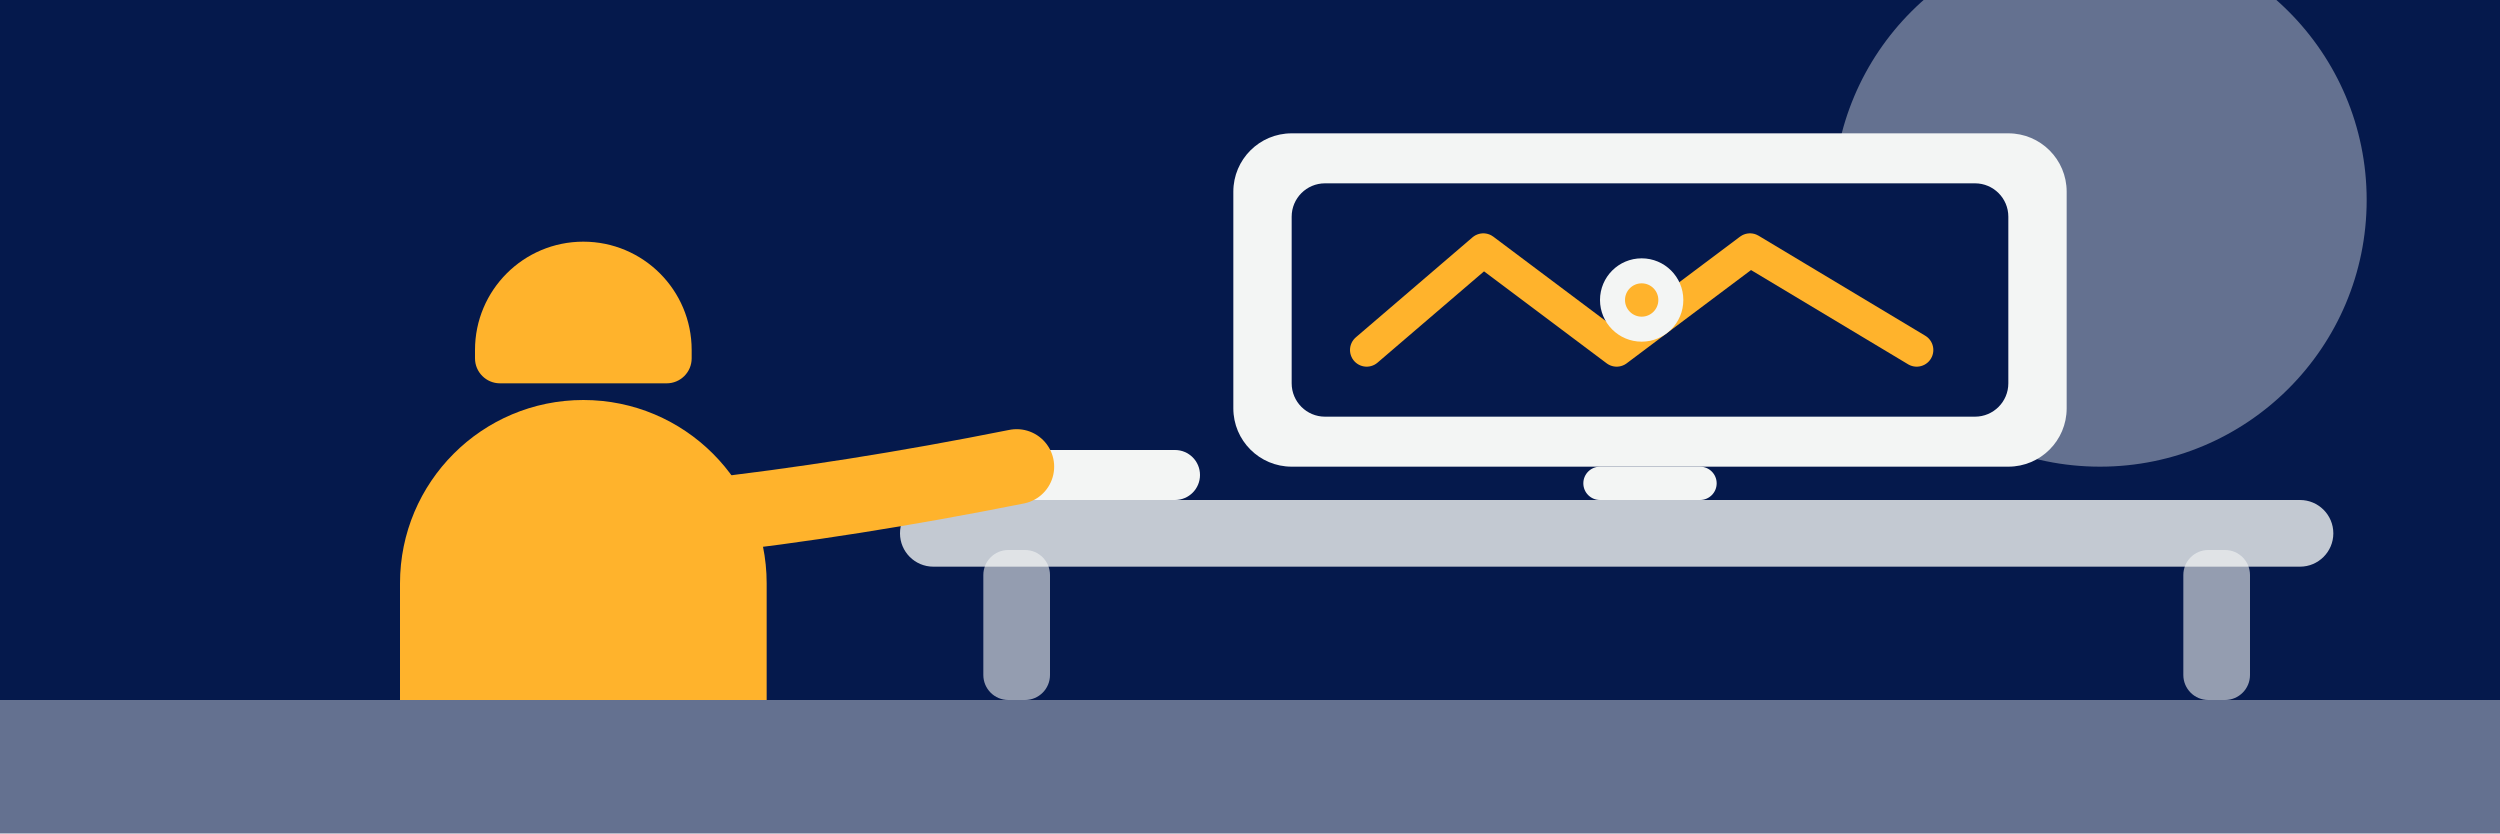
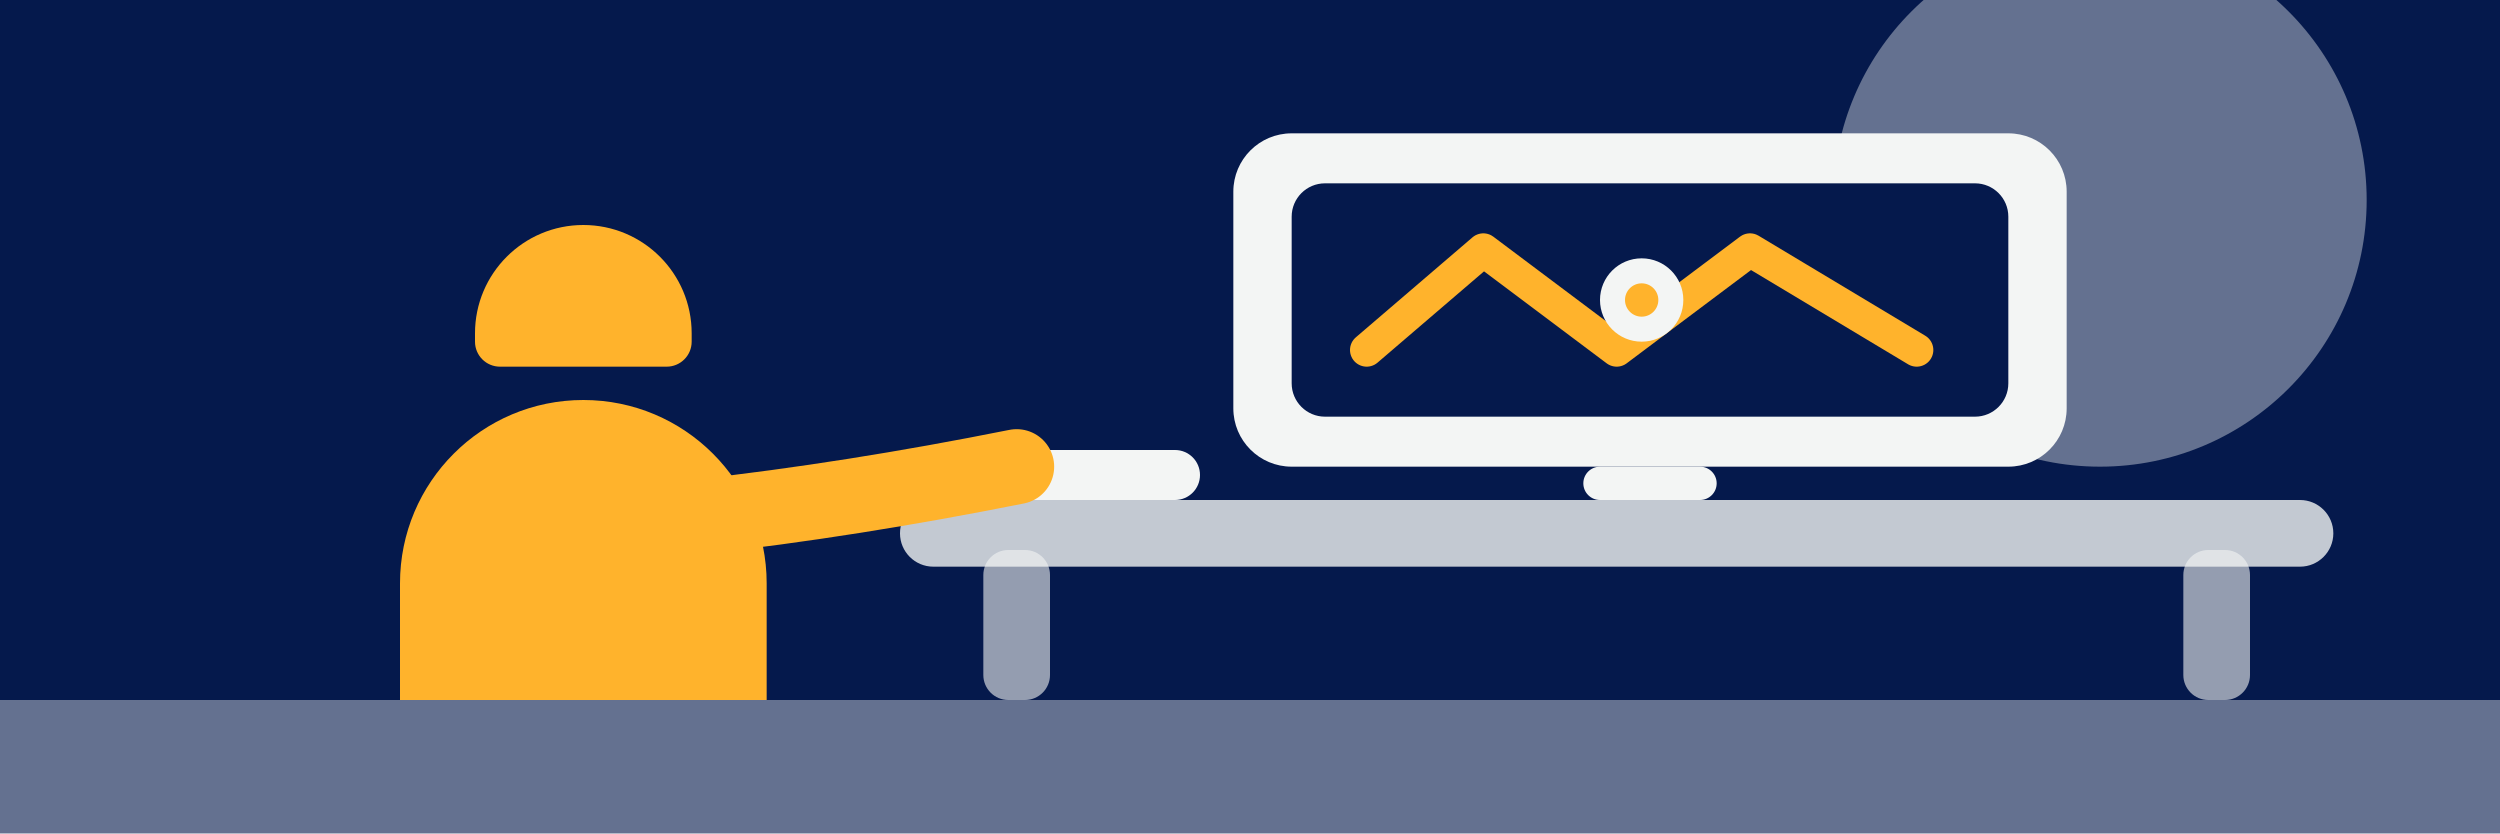
<svg xmlns="http://www.w3.org/2000/svg" viewBox="0 0 300 100" data-loop="3">
  <g data-part="scene">
    <rect x="0" y="0" width="300" height="100" fill="#05194C" />
    <circle cx="252" cy="24" r="32" fill="#F3F5F4" opacity="0.4" />
    <rect x="0" y="84" width="300" height="16" fill="#F3F5F4" opacity="0.4" />
  </g>
  <g data-part="desk">
    <rect x="108" y="60" width="172" height="8" rx="4" fill="#F3F5F4" opacity="0.8" />
    <rect x="118" y="66" width="8" height="18" rx="3" fill="#F3F5F4" opacity="0.6" />
    <rect x="262" y="66" width="8" height="18" rx="3" fill="#F3F5F4" opacity="0.6" />
    <rect x="148" y="16" width="100" height="40" rx="7" fill="#F3F5F4" />
    <rect x="155" y="22" width="86" height="28" rx="4" fill="#05194C" />
    <rect x="190" y="56" width="16" height="4" rx="2" fill="#F3F5F4" />
    <rect x="116" y="54" width="28" height="6" rx="3" fill="#F3F5F4" />
    <path d="M164 42 L178 30 L194 42 L210 30 L230 42" fill="none" stroke="#FFB32C" stroke-width="4" stroke-linecap="round" stroke-linejoin="round" />
  </g>
  <g data-part="figure">
    <path d="M48 84 V70 A22 22 0 0 1 92 70 V84 Z" fill="#FFB32C" />
-     <path d="M57 42 A13 13 0 0 1 83 42 V43 A3 3 0 0 1 80 46 H60 A3 3 0 0 1 57 43 Z" fill="#FFB32C" />
+     <path d="M57 40 A13 13 0 0 1 83 40 V41 A3 3 0 0 1 80 44 H60 A3 3 0 0 1 57 41 Z" fill="#FFB32C" />
  </g>
  <g data-part="arm">
    <path d="M84 62 Q102 60 122 56" fill="none" stroke="#FFB32C" stroke-width="9" stroke-linecap="round" stroke-linejoin="round" />
  </g>
  <g data-part="cutter" data-motion="slide" data-amp="26" data-origin="197 36">
    <circle cx="197" cy="36" r="5" fill="#F3F5F4" />
    <circle cx="197" cy="36" r="2" fill="#FFB32C" />
  </g>
</svg>
